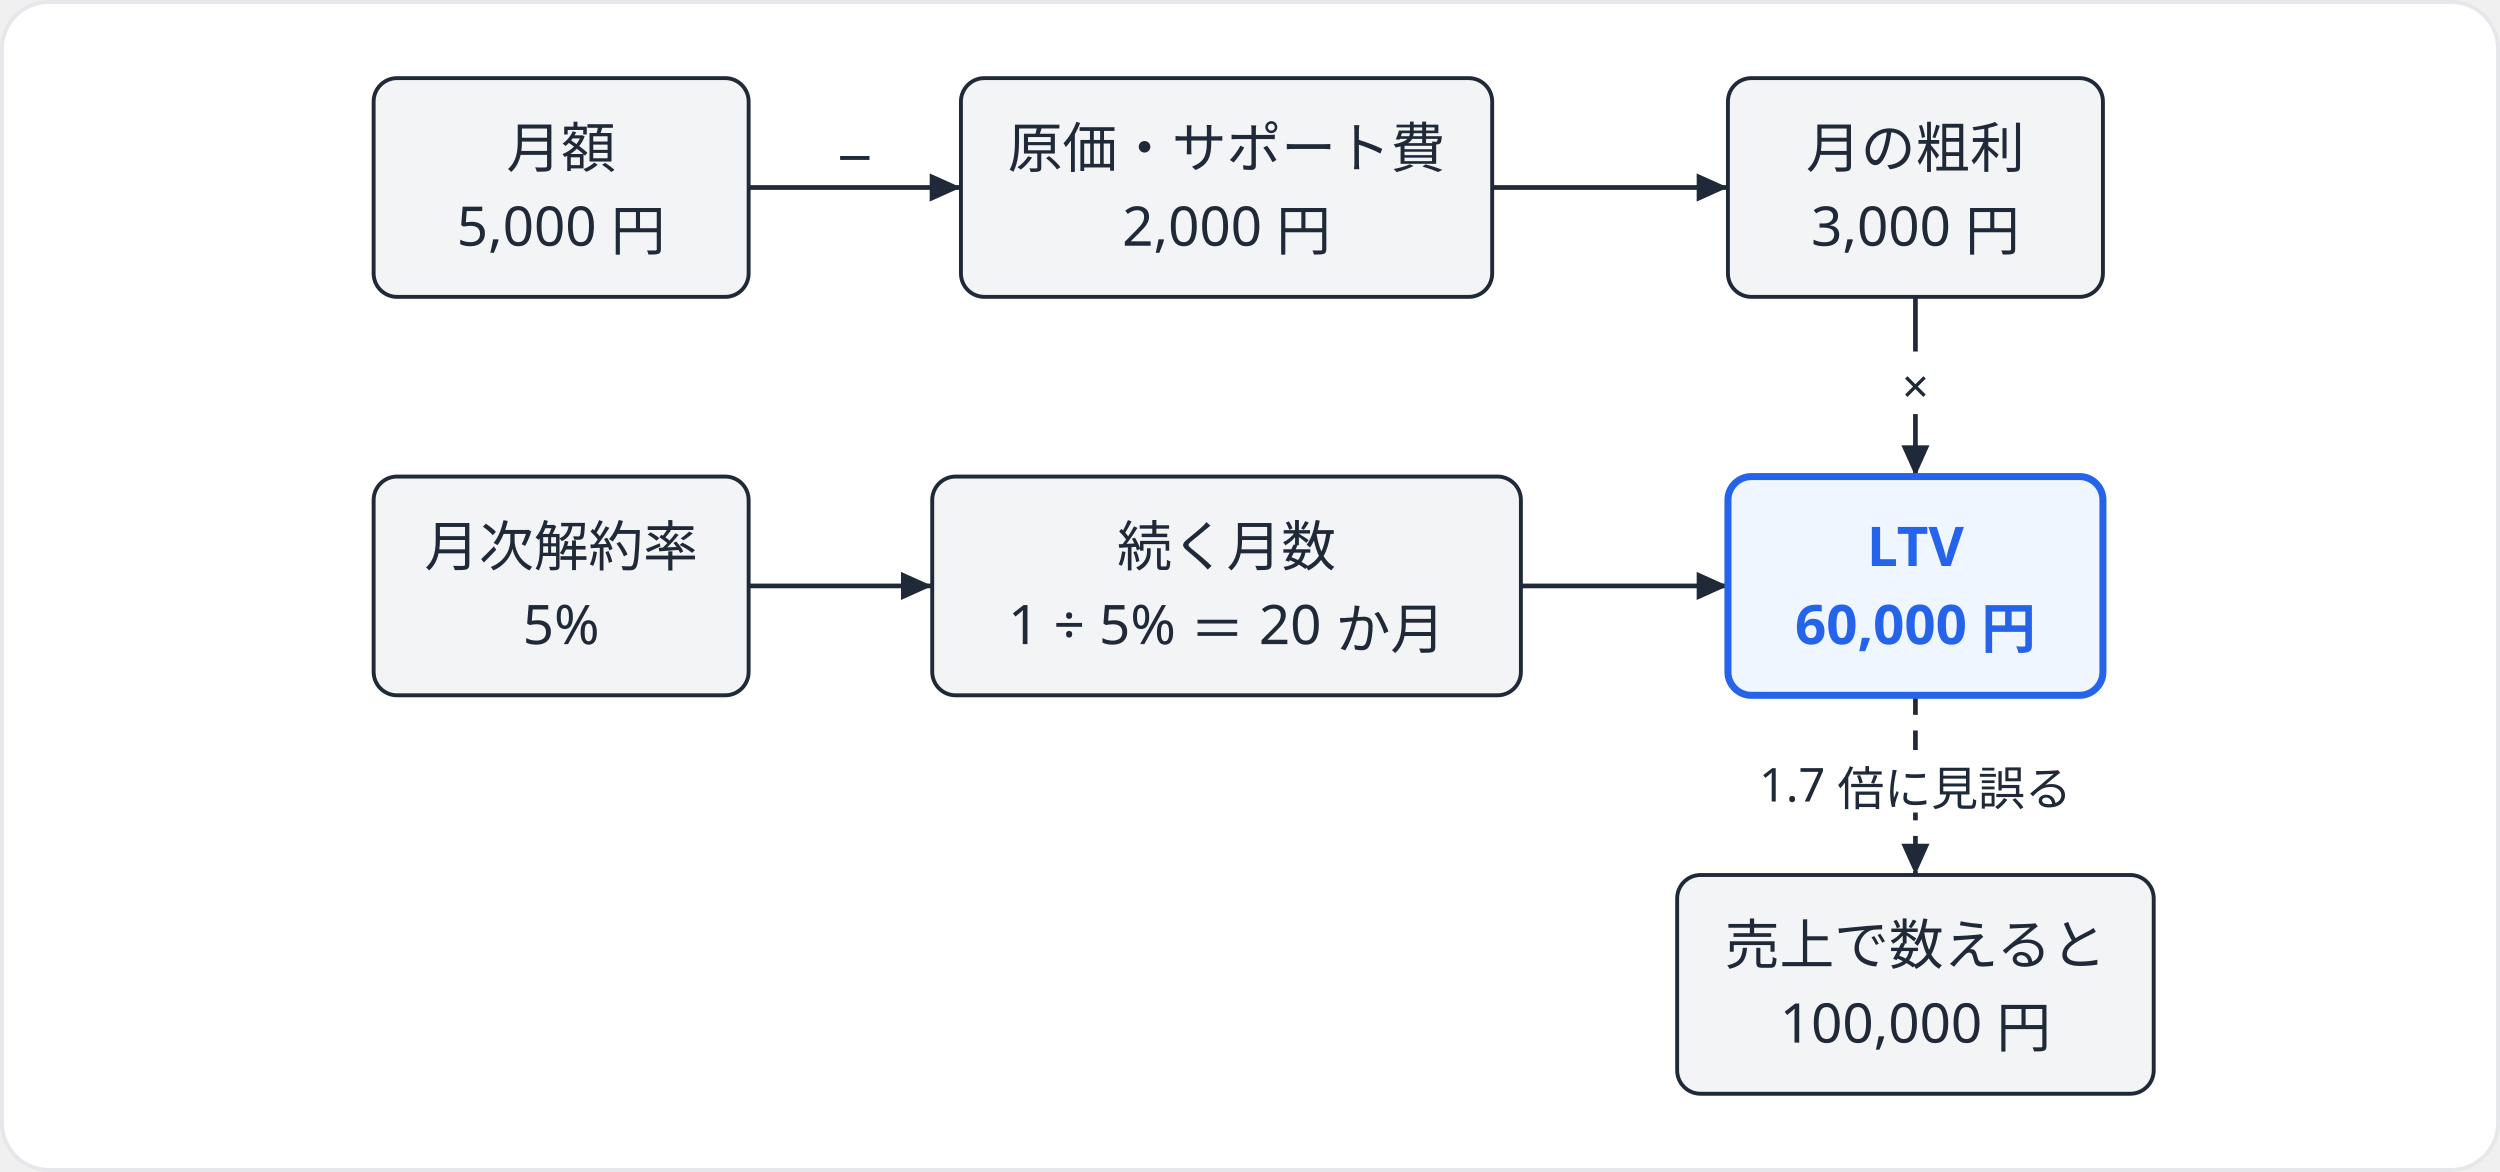
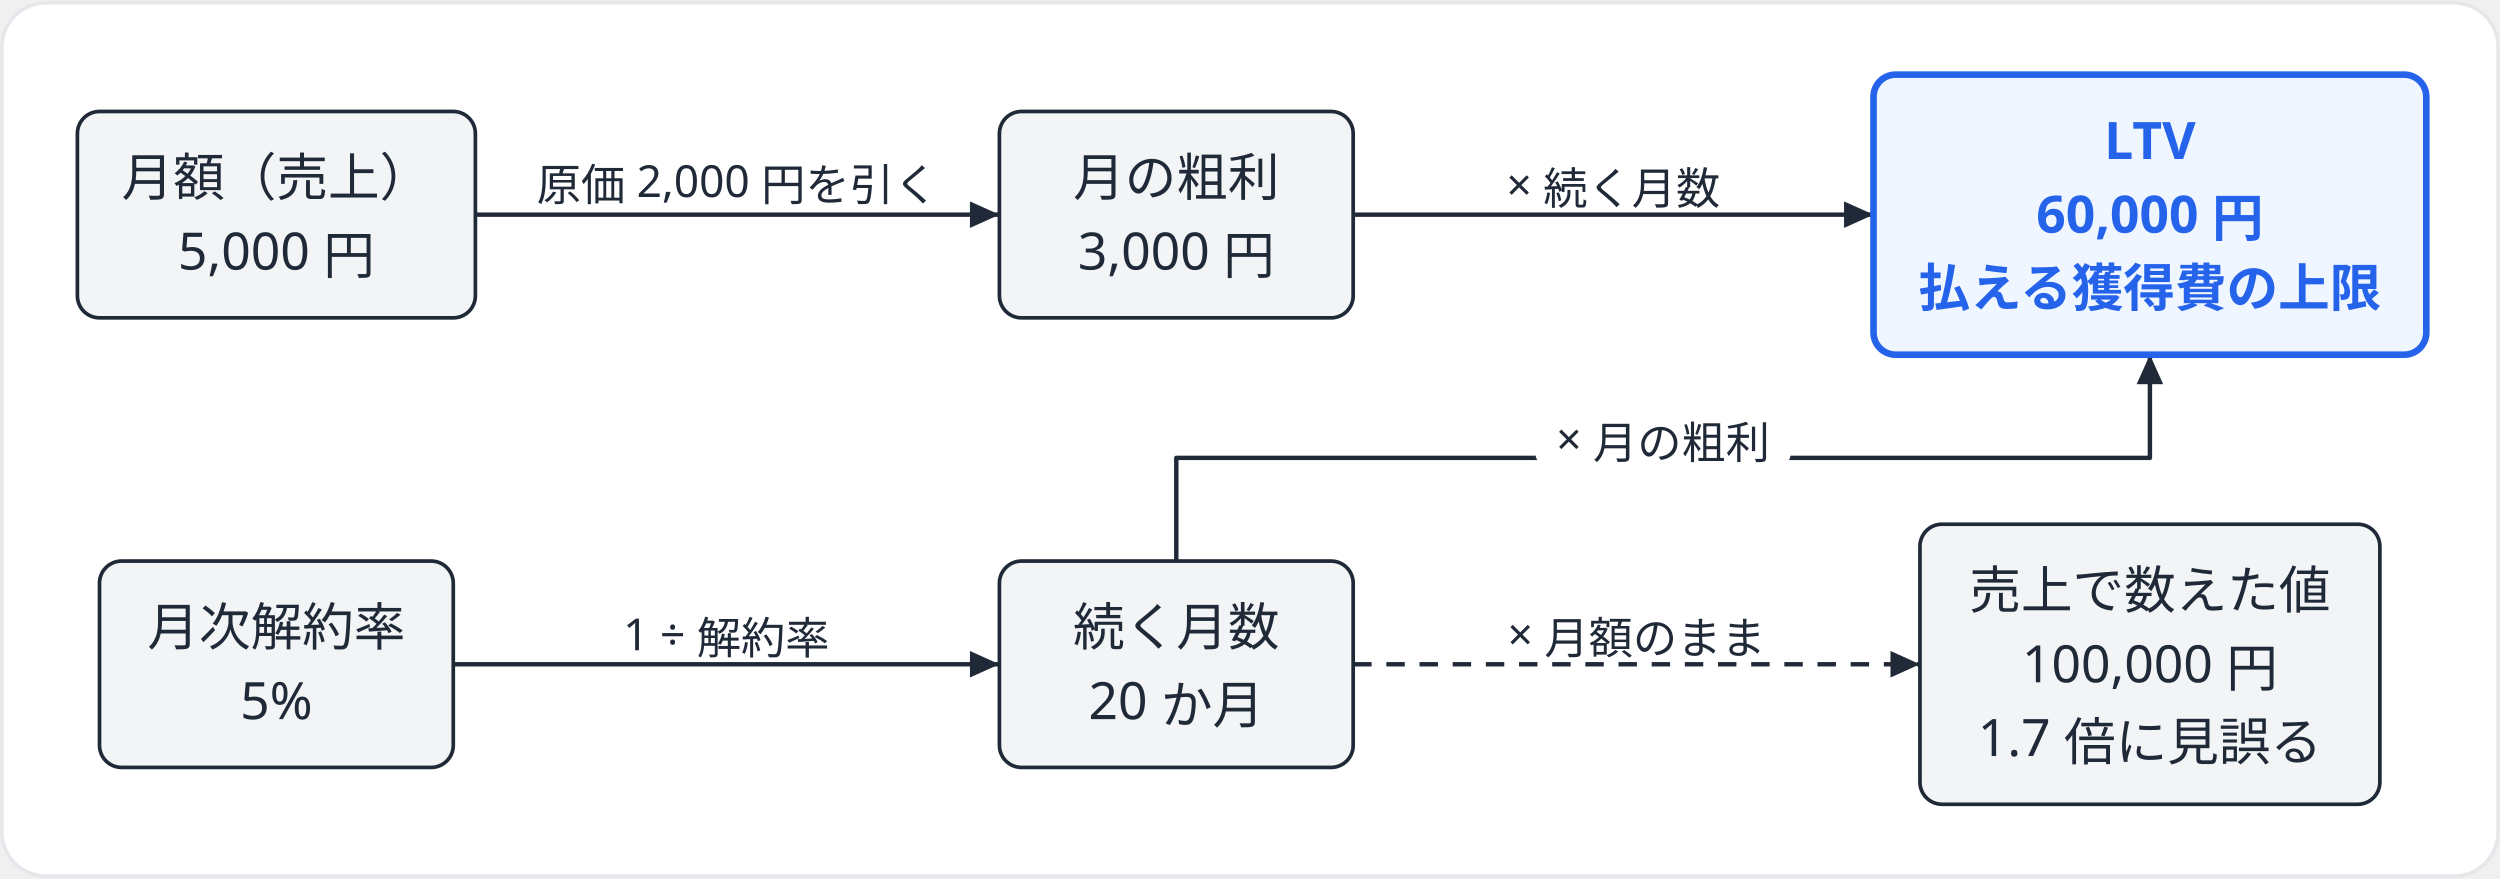
- <svg xmlns="http://www.w3.org/2000/svg" width="640" height="300" viewBox="0 0 640 300">
-   <rect x="0.5" y="0.5" width="639" height="299" rx="12" fill="#ffffff" stroke="#e5e7eb" stroke-width="1" />
-   <g transform="translate(88.65 20)">
-     <polyline points="103,28 157.35,28" fill="none" stroke="#1f2937" stroke-width="1.2" stroke-linejoin="round" />
-     <polygon points="157.35,28 149.35,31.6 149.35,24.4" fill="#1f2937" />
-     <polyline points="293.35,28 353.7,28" fill="none" stroke="#1f2937" stroke-width="1.2" stroke-linejoin="round" />
-     <polygon points="353.7,28 345.7,31.6 345.7,24.4" fill="#1f2937" />
-     <polyline points="103,130 150,130" fill="none" stroke="#1f2937" stroke-width="1.2" stroke-linejoin="round" />
-     <polygon points="150,130 142,133.6 142,126.4" fill="#1f2937" />
-     <polyline points="401.7,56 401.7,102" fill="none" stroke="#1f2937" stroke-width="1.2" stroke-linejoin="round" />
-     <polygon points="401.7,102 398.1,94 405.3,94" fill="#1f2937" />
-     <polyline points="300.7,130 353.7,130" fill="none" stroke="#1f2937" stroke-width="1.2" stroke-linejoin="round" />
-     <polygon points="353.7,130 345.7,133.6 345.7,126.4" fill="#1f2937" />
-     <polyline points="401.7,158 401.7,204" fill="none" stroke="#1f2937" stroke-width="1.2" stroke-dasharray="5 4" stroke-linejoin="round" />
-     <polygon points="401.7,204 398.1,196 405.3,196" fill="#1f2937" />
-     <rect x="7" y="0" width="96" height="56" rx="6" fill="#f3f4f6" stroke="#1f2937" stroke-width="1" />
-     <text x="55" y="22.9" font-family="Hiragino Sans, Hiragino Kaku Gothic ProN, Noto Sans JP, Yu Gothic, Meiryo, sans-serif" font-size="14" fill="#1f2937" text-anchor="middle">月額</text>
-     <text x="55" y="42.9" font-family="Hiragino Sans, Hiragino Kaku Gothic ProN, Noto Sans JP, Yu Gothic, Meiryo, sans-serif" font-size="14" fill="#1f2937" text-anchor="middle">5,000 円</text>
-     <rect x="157.35" y="0" width="136" height="56" rx="6" fill="#f3f4f6" stroke="#1f2937" stroke-width="1" />
-     <text x="225.35" y="22.9" font-family="Hiragino Sans, Hiragino Kaku Gothic ProN, Noto Sans JP, Yu Gothic, Meiryo, sans-serif" font-size="14" fill="#1f2937" text-anchor="middle">原価・サポート費</text>
-     <text x="225.35" y="42.9" font-family="Hiragino Sans, Hiragino Kaku Gothic ProN, Noto Sans JP, Yu Gothic, Meiryo, sans-serif" font-size="14" fill="#1f2937" text-anchor="middle">2,000 円</text>
-     <rect x="353.7" y="0" width="96" height="56" rx="6" fill="#f3f4f6" stroke="#1f2937" stroke-width="1" />
-     <text x="401.7" y="22.9" font-family="Hiragino Sans, Hiragino Kaku Gothic ProN, Noto Sans JP, Yu Gothic, Meiryo, sans-serif" font-size="14" fill="#1f2937" text-anchor="middle">月の粗利</text>
-     <text x="401.7" y="42.9" font-family="Hiragino Sans, Hiragino Kaku Gothic ProN, Noto Sans JP, Yu Gothic, Meiryo, sans-serif" font-size="14" fill="#1f2937" text-anchor="middle">3,000 円</text>
-     <rect x="7" y="102" width="96" height="56" rx="6" fill="#f3f4f6" stroke="#1f2937" stroke-width="1" />
-     <text x="55" y="124.9" font-family="Hiragino Sans, Hiragino Kaku Gothic ProN, Noto Sans JP, Yu Gothic, Meiryo, sans-serif" font-size="14" fill="#1f2937" text-anchor="middle">月次解約率</text>
-     <text x="55" y="144.9" font-family="Hiragino Sans, Hiragino Kaku Gothic ProN, Noto Sans JP, Yu Gothic, Meiryo, sans-serif" font-size="14" fill="#1f2937" text-anchor="middle">5%</text>
-     <rect x="150" y="102" width="150.7" height="56" rx="6" fill="#f3f4f6" stroke="#1f2937" stroke-width="1" />
-     <text x="225.35" y="124.9" font-family="Hiragino Sans, Hiragino Kaku Gothic ProN, Noto Sans JP, Yu Gothic, Meiryo, sans-serif" font-size="14" fill="#1f2937" text-anchor="middle">続く月数</text>
-     <text x="225.35" y="144.9" font-family="Hiragino Sans, Hiragino Kaku Gothic ProN, Noto Sans JP, Yu Gothic, Meiryo, sans-serif" font-size="14" fill="#1f2937" text-anchor="middle">1 ÷ 5% ＝ 20 か月</text>
-     <rect x="353.7" y="102" width="96" height="56" rx="6" fill="#eff6ff" stroke="#2563eb" stroke-width="1.8" />
-     <text x="401.7" y="124.9" font-family="Hiragino Sans, Hiragino Kaku Gothic ProN, Noto Sans JP, Yu Gothic, Meiryo, sans-serif" font-size="14" fill="#2563eb" text-anchor="middle" font-weight="600">LTV</text>
-     <text x="401.7" y="144.9" font-family="Hiragino Sans, Hiragino Kaku Gothic ProN, Noto Sans JP, Yu Gothic, Meiryo, sans-serif" font-size="14" fill="#2563eb" text-anchor="middle" font-weight="600">60,000 円</text>
-     <rect x="340.7" y="204" width="122" height="56" rx="6" fill="#f3f4f6" stroke="#1f2937" stroke-width="1" />
-     <text x="401.7" y="226.9" font-family="Hiragino Sans, Hiragino Kaku Gothic ProN, Noto Sans JP, Yu Gothic, Meiryo, sans-serif" font-size="14" fill="#1f2937" text-anchor="middle">売上で数えると</text>
-     <text x="401.7" y="246.9" font-family="Hiragino Sans, Hiragino Kaku Gothic ProN, Noto Sans JP, Yu Gothic, Meiryo, sans-serif" font-size="14" fill="#1f2937" text-anchor="middle">100,000 円</text>
-     <rect x="122.88" y="11" width="14.6" height="16" rx="3" fill="#ffffff" />
-     <text x="130.18" y="24.2" font-family="Hiragino Sans, Hiragino Kaku Gothic ProN, Noto Sans JP, Yu Gothic, Meiryo, sans-serif" font-size="12" fill="#1f2937" text-anchor="middle">−</text>
-     <rect x="394.4" y="70" width="14.6" height="16" rx="3" fill="#ffffff" />
-     <text x="401.7" y="83.2" font-family="Hiragino Sans, Hiragino Kaku Gothic ProN, Noto Sans JP, Yu Gothic, Meiryo, sans-serif" font-size="12" fill="#1f2937" text-anchor="middle">×</text>
-     <rect x="354.5" y="172" width="94.4" height="16" rx="3" fill="#ffffff" />
-     <text x="401.7" y="185.2" font-family="Hiragino Sans, Hiragino Kaku Gothic ProN, Noto Sans JP, Yu Gothic, Meiryo, sans-serif" font-size="12" fill="#1f2937" text-anchor="middle">1.7 倍に見誤る</text>
+ <svg xmlns="http://www.w3.org/2000/svg" width="640" height="225" viewBox="0 0 678.4 238">
+   <rect x="0.5" y="0.5" width="677.4" height="237" rx="12" fill="#ffffff" stroke="#e5e7eb" stroke-width="1" />
+   <g transform="translate(20 20)">
+     <polyline points="109,38 251.2,38" fill="none" stroke="#1f2937" stroke-width="1.2" stroke-linejoin="round" />
+     <polygon points="251.2,38 243.2,41.6 243.2,34.4" fill="#1f2937" />
+     <polyline points="347.2,38 488.4,38" fill="none" stroke="#1f2937" stroke-width="1.2" stroke-linejoin="round" />
+     <polygon points="488.4,38 480.4,41.6 480.4,34.4" fill="#1f2937" />
+     <polyline points="103,160 251.2,160" fill="none" stroke="#1f2937" stroke-width="1.2" stroke-linejoin="round" />
+     <polygon points="251.2,160 243.2,163.6 243.2,156.4" fill="#1f2937" />
+     <polyline points="299.2,132 299.2,104 563.4,104 563.4,76" fill="none" stroke="#1f2937" stroke-width="1.2" stroke-linejoin="round" />
+     <polygon points="563.4,76 567,84 559.8,84" fill="#1f2937" />
+     <polyline points="347.2,160 501,160" fill="none" stroke="#1f2937" stroke-width="1.2" stroke-dasharray="5 4" stroke-linejoin="round" />
+     <polygon points="501,160 493,163.6 493,156.4" fill="#1f2937" />
+     <rect x="1" y="10" width="108" height="56" rx="6" fill="#f3f4f6" stroke="#1f2937" stroke-width="1" />
+     <text x="55" y="32.9" font-family="Hiragino Sans, Hiragino Kaku Gothic ProN, Noto Sans JP, Yu Gothic, Meiryo, sans-serif" font-size="14" fill="#1f2937" text-anchor="middle">月額（売上）</text>
+     <text x="55" y="52.9" font-family="Hiragino Sans, Hiragino Kaku Gothic ProN, Noto Sans JP, Yu Gothic, Meiryo, sans-serif" font-size="14" fill="#1f2937" text-anchor="middle">5,000 円</text>
+     <rect x="251.2" y="10" width="96" height="56" rx="6" fill="#f3f4f6" stroke="#1f2937" stroke-width="1" />
+     <text x="299.2" y="32.9" font-family="Hiragino Sans, Hiragino Kaku Gothic ProN, Noto Sans JP, Yu Gothic, Meiryo, sans-serif" font-size="14" fill="#1f2937" text-anchor="middle">月の粗利</text>
+     <text x="299.2" y="52.9" font-family="Hiragino Sans, Hiragino Kaku Gothic ProN, Noto Sans JP, Yu Gothic, Meiryo, sans-serif" font-size="14" fill="#1f2937" text-anchor="middle">3,000 円</text>
+     <rect x="488.4" y="0" width="150" height="76" rx="6" fill="#eff6ff" stroke="#2563eb" stroke-width="1.8" />
+     <text x="563.4" y="22.9" font-family="Hiragino Sans, Hiragino Kaku Gothic ProN, Noto Sans JP, Yu Gothic, Meiryo, sans-serif" font-size="14" fill="#2563eb" text-anchor="middle" font-weight="600">LTV</text>
+     <text x="563.4" y="42.9" font-family="Hiragino Sans, Hiragino Kaku Gothic ProN, Noto Sans JP, Yu Gothic, Meiryo, sans-serif" font-size="14" fill="#2563eb" text-anchor="middle" font-weight="600">60,000 円</text>
+     <text x="563.4" y="62.9" font-family="Hiragino Sans, Hiragino Kaku Gothic ProN, Noto Sans JP, Yu Gothic, Meiryo, sans-serif" font-size="14" fill="#2563eb" text-anchor="middle" font-weight="600">払える獲得費の上限</text>
+     <rect x="7" y="132" width="96" height="56" rx="6" fill="#f3f4f6" stroke="#1f2937" stroke-width="1" />
+     <text x="55" y="154.9" font-family="Hiragino Sans, Hiragino Kaku Gothic ProN, Noto Sans JP, Yu Gothic, Meiryo, sans-serif" font-size="14" fill="#1f2937" text-anchor="middle">月次解約率</text>
+     <text x="55" y="174.9" font-family="Hiragino Sans, Hiragino Kaku Gothic ProN, Noto Sans JP, Yu Gothic, Meiryo, sans-serif" font-size="14" fill="#1f2937" text-anchor="middle">5%</text>
+     <rect x="251.2" y="132" width="96" height="56" rx="6" fill="#f3f4f6" stroke="#1f2937" stroke-width="1" />
+     <text x="299.2" y="154.9" font-family="Hiragino Sans, Hiragino Kaku Gothic ProN, Noto Sans JP, Yu Gothic, Meiryo, sans-serif" font-size="14" fill="#1f2937" text-anchor="middle">続く月数</text>
+     <text x="299.2" y="174.9" font-family="Hiragino Sans, Hiragino Kaku Gothic ProN, Noto Sans JP, Yu Gothic, Meiryo, sans-serif" font-size="14" fill="#1f2937" text-anchor="middle">20 か月</text>
+     <rect x="501" y="122" width="124.8" height="76" rx="6" fill="#f3f4f6" stroke="#1f2937" stroke-width="1" />
+     <text x="563.4" y="144.9" font-family="Hiragino Sans, Hiragino Kaku Gothic ProN, Noto Sans JP, Yu Gothic, Meiryo, sans-serif" font-size="14" fill="#1f2937" text-anchor="middle">売上で数えた値</text>
+     <text x="563.4" y="164.9" font-family="Hiragino Sans, Hiragino Kaku Gothic ProN, Noto Sans JP, Yu Gothic, Meiryo, sans-serif" font-size="14" fill="#1f2937" text-anchor="middle">100,000 円</text>
+     <text x="563.4" y="184.9" font-family="Hiragino Sans, Hiragino Kaku Gothic ProN, Noto Sans JP, Yu Gothic, Meiryo, sans-serif" font-size="14" fill="#1f2937" text-anchor="middle">1.7 倍に見誤る</text>
+     <rect x="117" y="21" width="126.2" height="16" rx="3" fill="#ffffff" />
+     <text x="180.1" y="34.2" font-family="Hiragino Sans, Hiragino Kaku Gothic ProN, Noto Sans JP, Yu Gothic, Meiryo, sans-serif" font-size="12" fill="#1f2937" text-anchor="middle">原価 2,000 円を引く</text>
+     <rect x="383.2" y="21" width="69.2" height="16" rx="3" fill="#ffffff" />
+     <text x="417.8" y="34.2" font-family="Hiragino Sans, Hiragino Kaku Gothic ProN, Noto Sans JP, Yu Gothic, Meiryo, sans-serif" font-size="12" fill="#1f2937" text-anchor="middle">× 続く月数</text>
+     <rect x="141.9" y="143" width="70.4" height="16" rx="3" fill="#ffffff" />
+     <text x="177.1" y="156.2" font-family="Hiragino Sans, Hiragino Kaku Gothic ProN, Noto Sans JP, Yu Gothic, Meiryo, sans-serif" font-size="12" fill="#1f2937" text-anchor="middle">1 ÷ 解約率</text>
+     <rect x="396.7" y="90" width="69.2" height="16" rx="3" fill="#ffffff" />
+     <text x="431.3" y="103.2" font-family="Hiragino Sans, Hiragino Kaku Gothic ProN, Noto Sans JP, Yu Gothic, Meiryo, sans-serif" font-size="12" fill="#1f2937" text-anchor="middle">× 月の粗利</text>
+     <rect x="383.5" y="143" width="81.2" height="16" rx="3" fill="#ffffff" />
+     <text x="424.1" y="156.2" font-family="Hiragino Sans, Hiragino Kaku Gothic ProN, Noto Sans JP, Yu Gothic, Meiryo, sans-serif" font-size="12" fill="#1f2937" text-anchor="middle">× 月額のまま</text>
  </g>
</svg>
